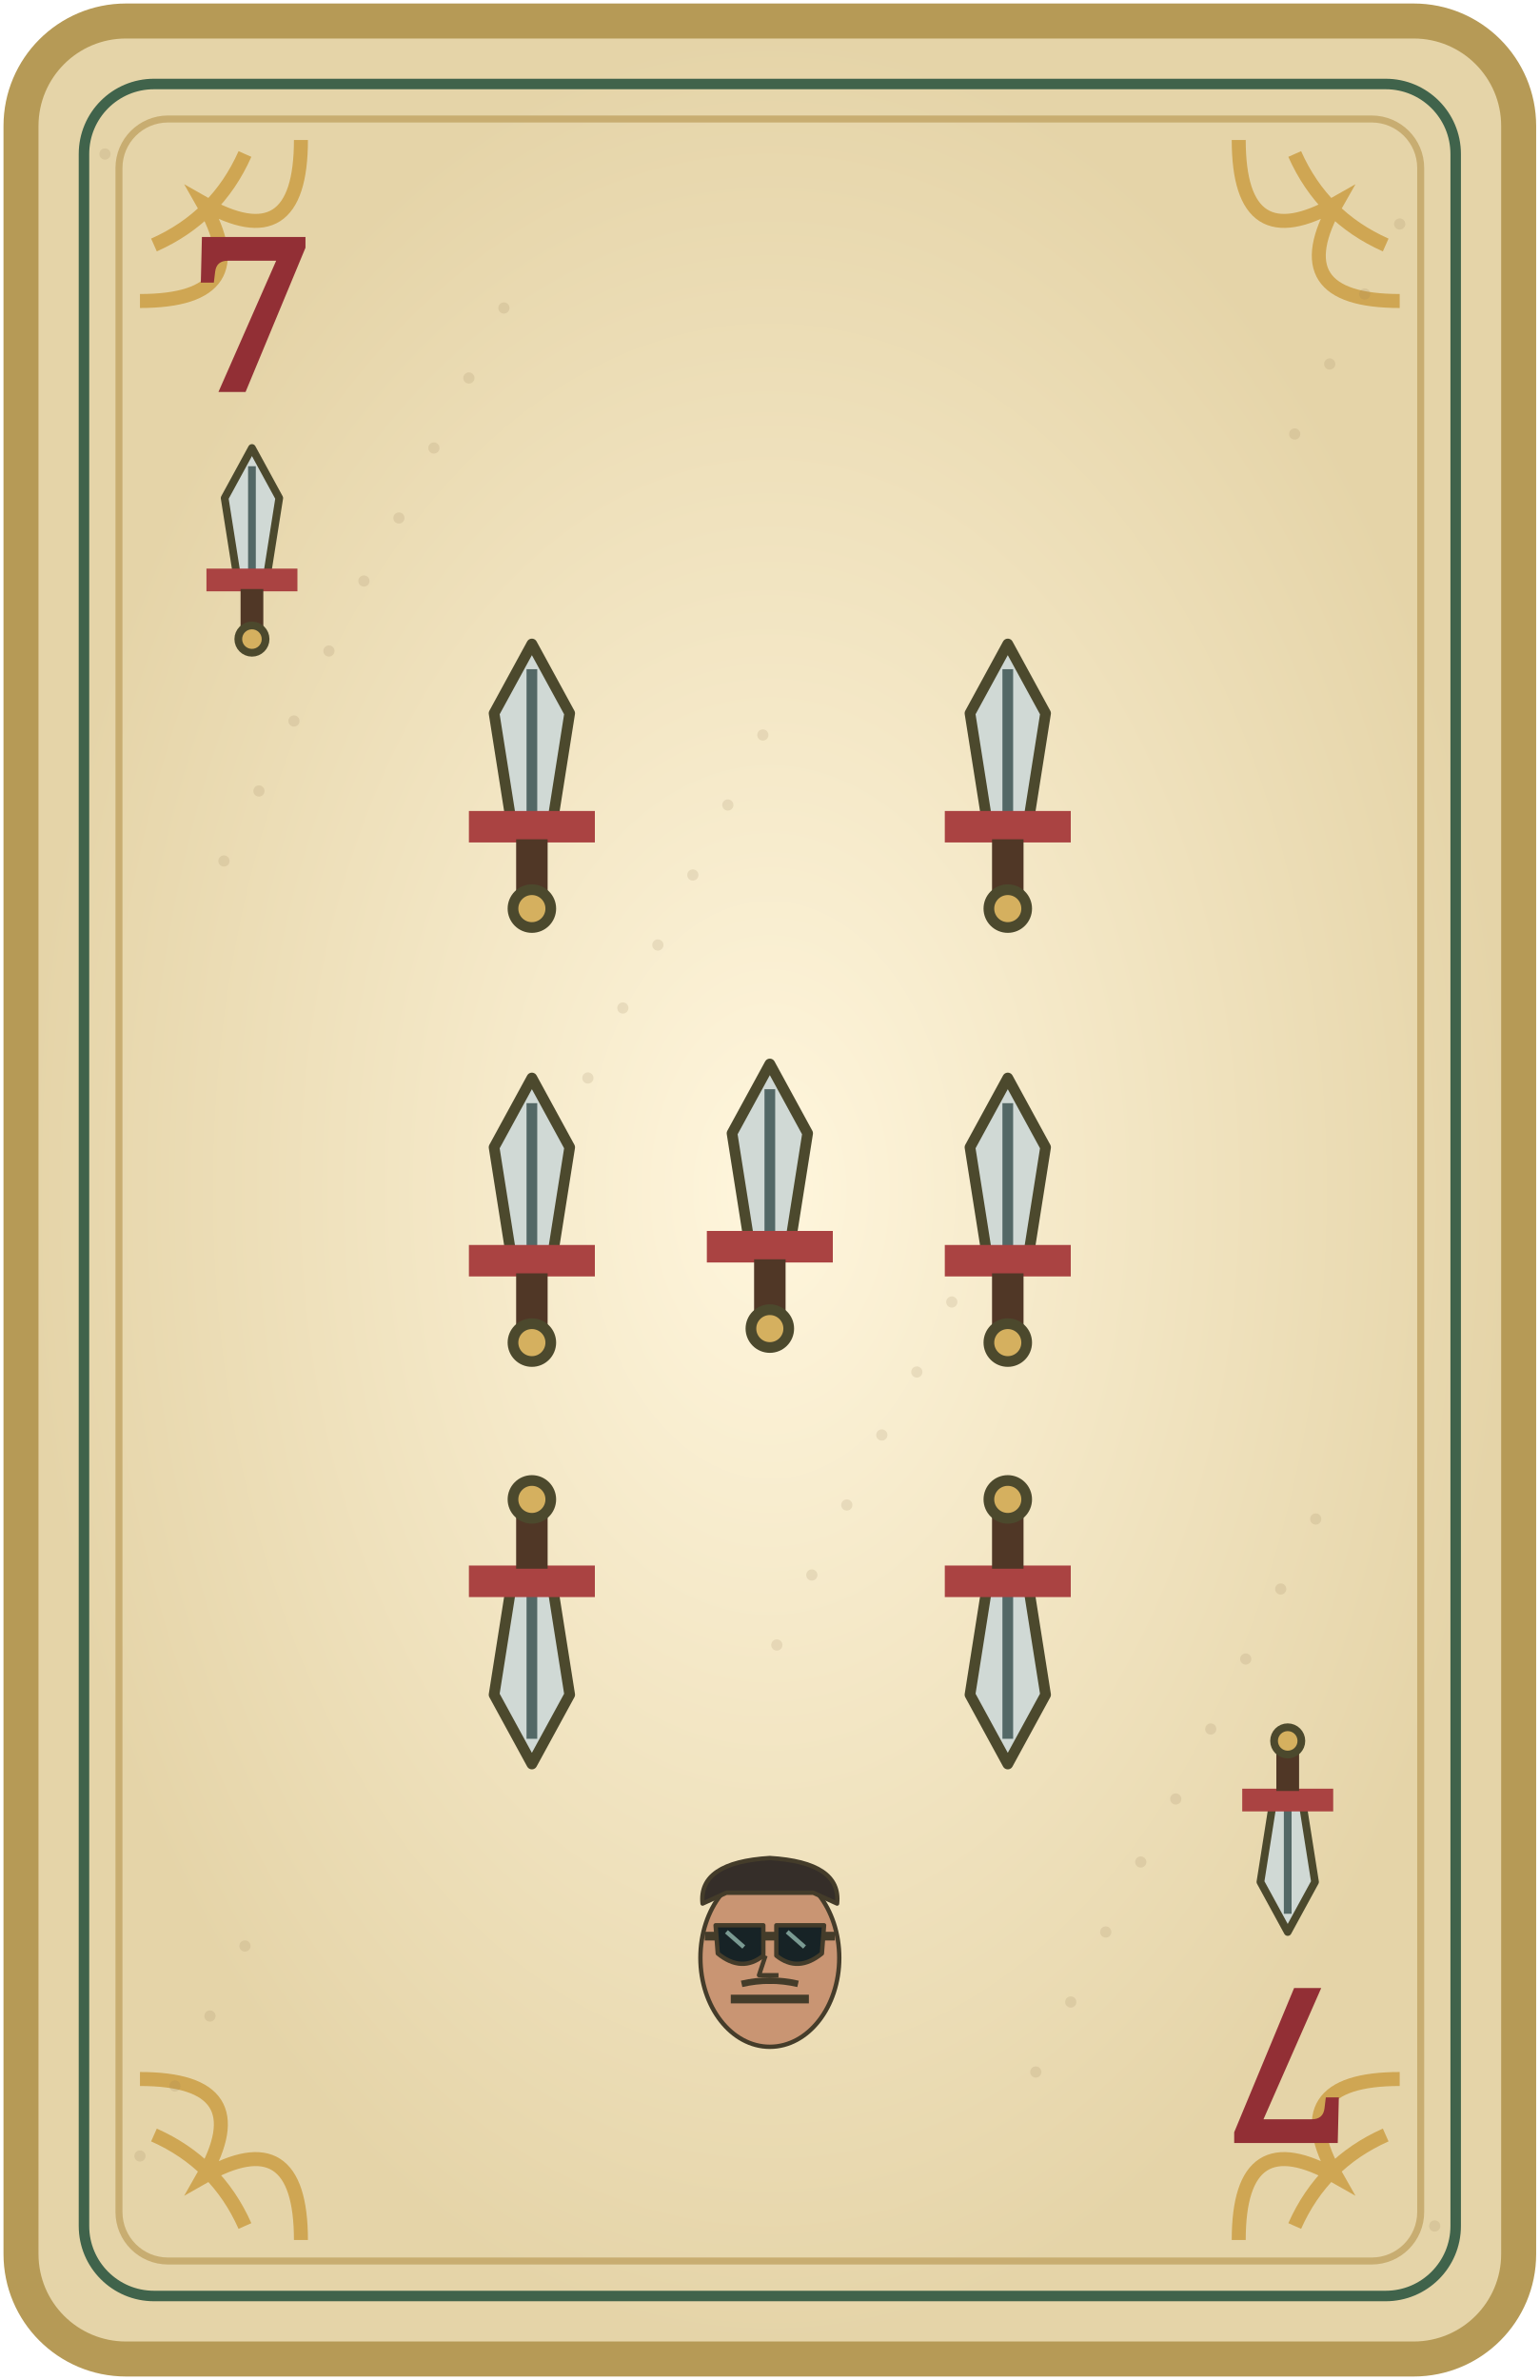
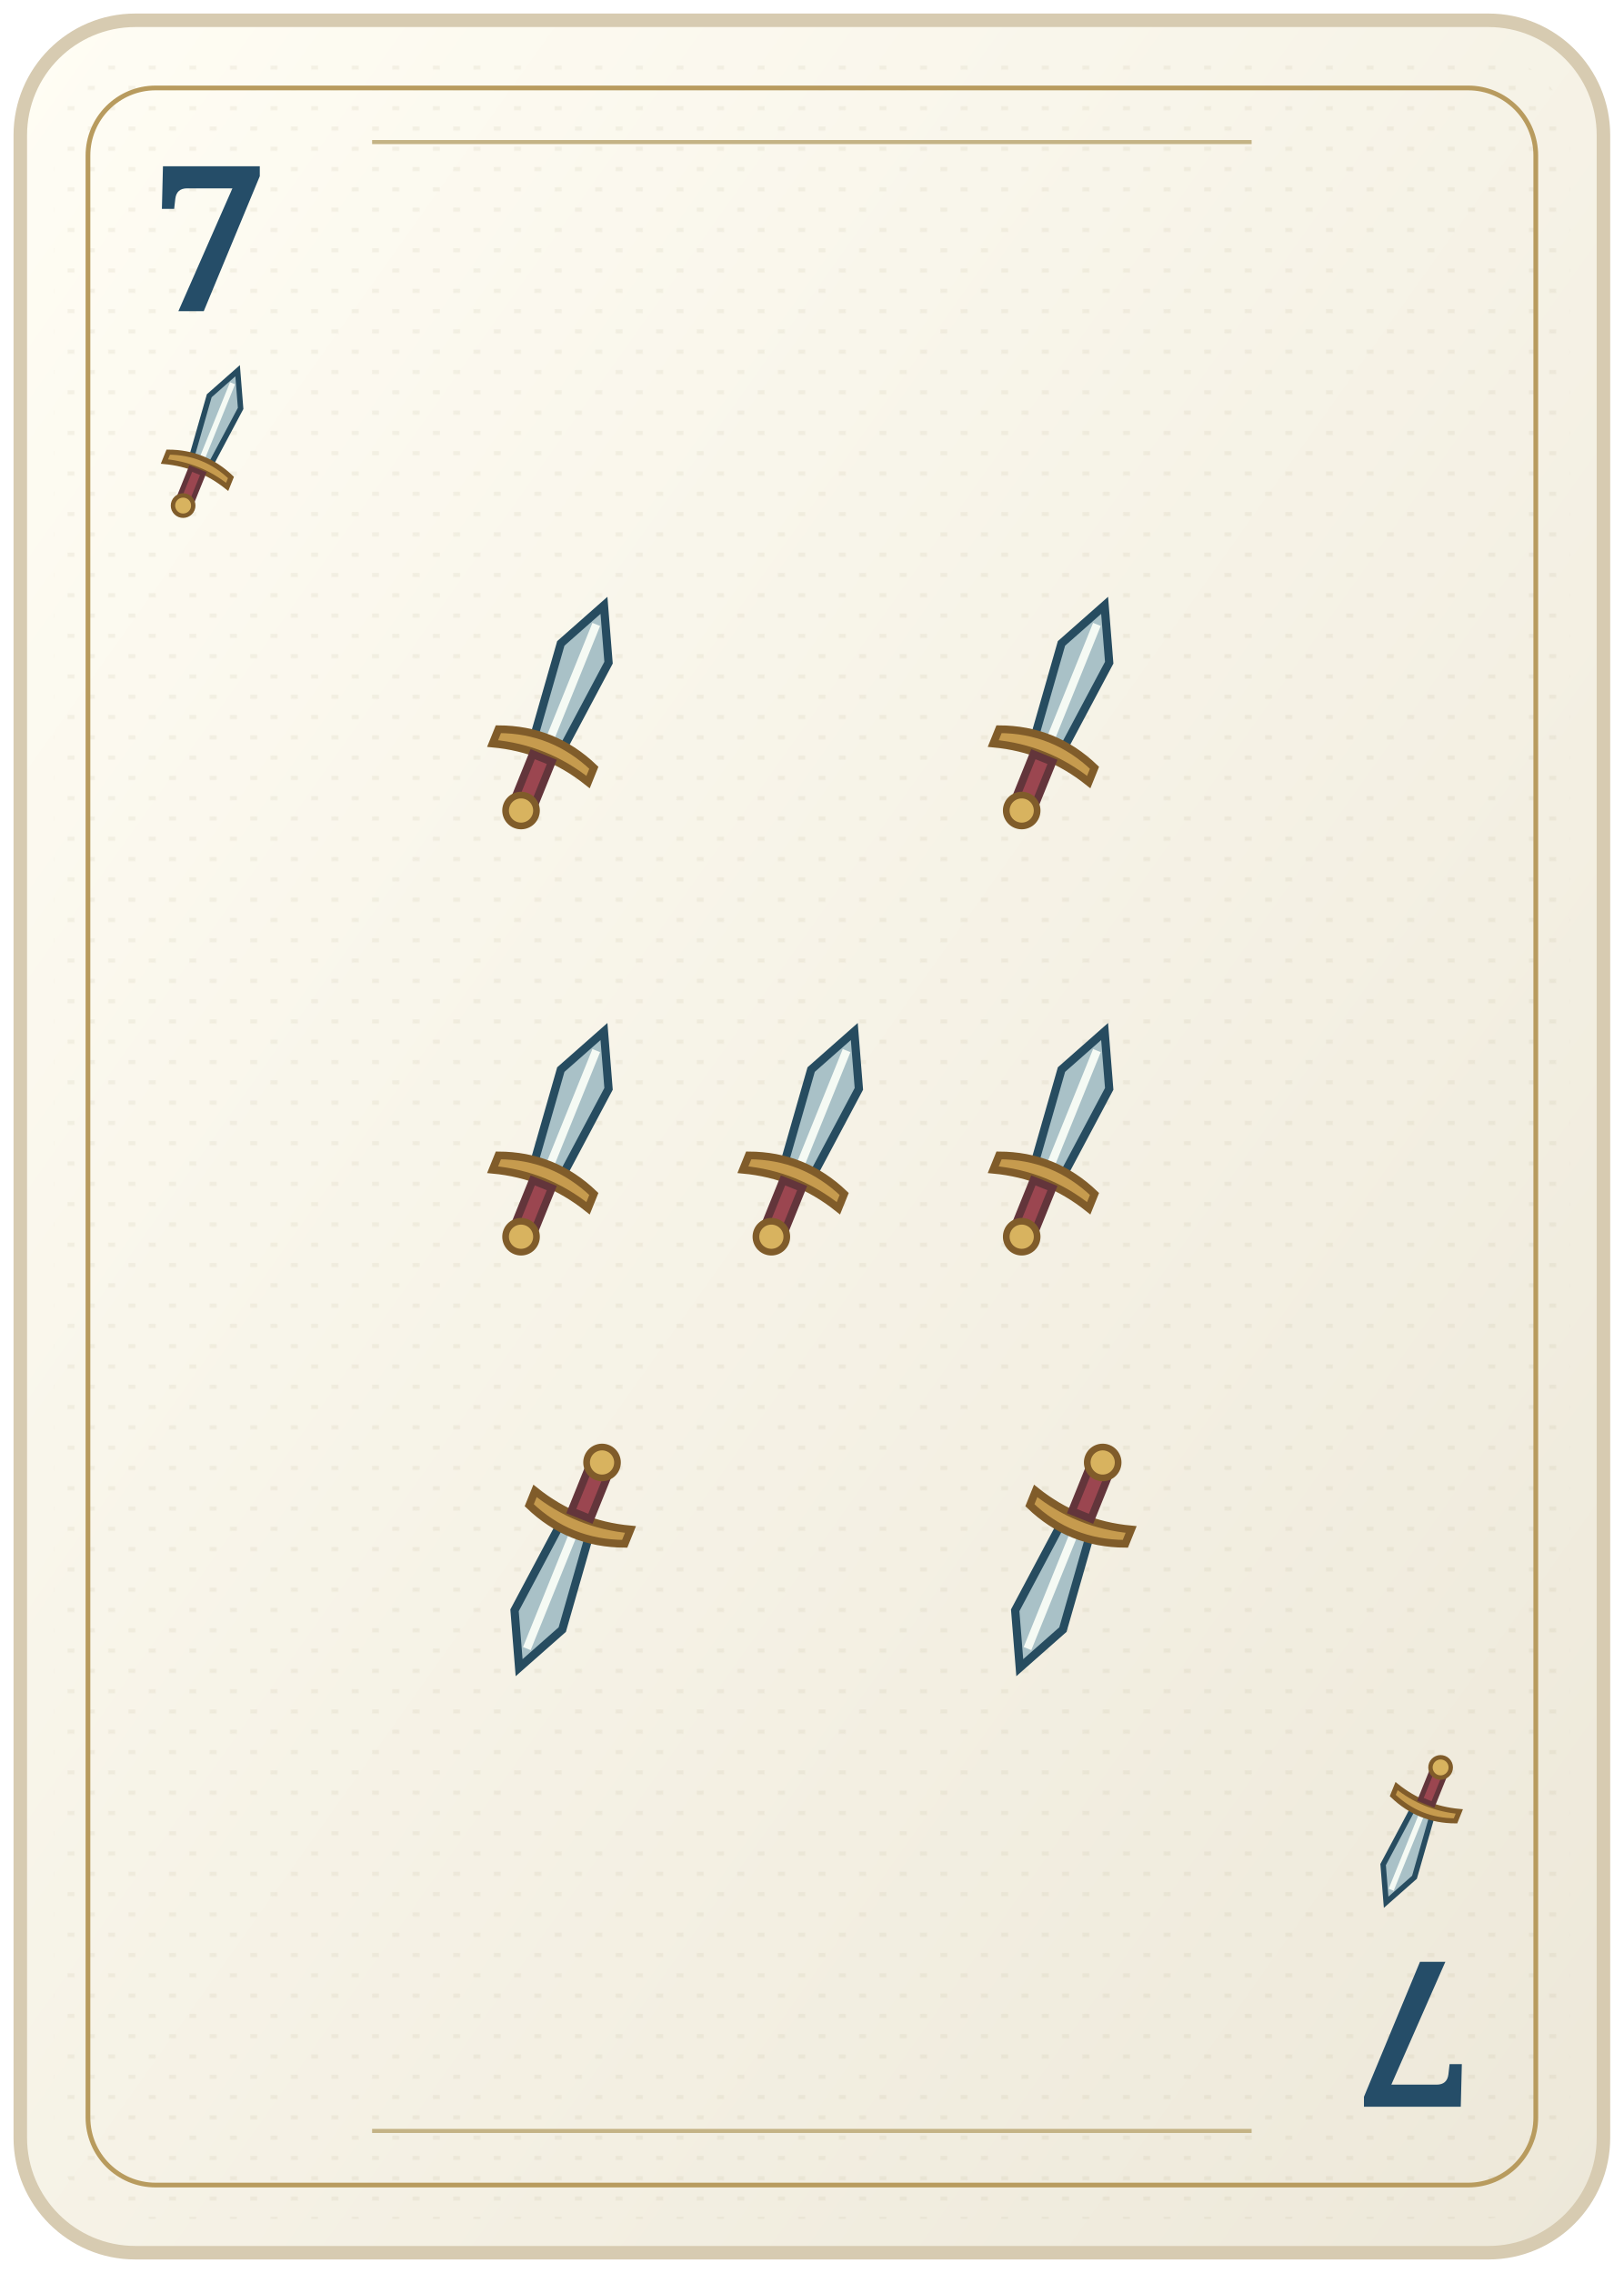
- <svg xmlns="http://www.w3.org/2000/svg" width="220" height="340" viewBox="0 0 220 340">
+ <svg xmlns="http://www.w3.org/2000/svg" width="240" height="336" viewBox="0 0 240 336">
  <defs>
-     <radialGradient id="paper">
-       <stop stop-color="#fff6dd" />
-       <stop offset="1" stop-color="#e5d4a8" />
-     </radialGradient>
-     <radialGradient id="felt">
-       <stop stop-color="#175a46" />
-       <stop offset="1" stop-color="#092f28" />
-     </radialGradient>
+     <linearGradient id="paper" x2="1" y2="1">
+       <stop stop-color="#fffdf4" />
+       <stop offset="1" stop-color="#ede8d9" />
+     </linearGradient>
+     <linearGradient id="foil" x2="1" y2="1">
+       <stop stop-color="#e6ce8b" />
+       <stop offset=".5" stop-color="#b89b5e" />
+       <stop offset="1" stop-color="#dfc583" />
+     </linearGradient>
+     <pattern id="grain" width="6" height="6" patternUnits="userSpaceOnUse">
+       <path d="M1 1h1M4 4h1" stroke="#a89570" opacity=".10" stroke-width=".6" />
+     </pattern>
+     <clipPath id="portrait">
+       <rect x="49" y="66" width="142" height="204" rx="30" />
+     </clipPath>
  </defs>
-   <rect x="3" y="3" width="214" height="334" rx="15" fill="url(#paper)" stroke="#b69a56" stroke-width="5" />
-   <rect x="12" y="12" width="196" height="316" rx="10" fill="none" stroke="#40634b" stroke-width="1.5" />
-   <rect x="17" y="17" width="186" height="306" rx="7" fill="none" stroke="#c8ad71" />
-   <path d="M0 23Q17 23 9 9Q23 17 23 0M2 15Q11 11 15 2" transform="translate(20 20) rotate(0)" fill="none" stroke="#cfa653" stroke-width="2" />
-   <path d="M0 23Q17 23 9 9Q23 17 23 0M2 15Q11 11 15 2" transform="translate(200 320) rotate(180)" fill="none" stroke="#cfa653" stroke-width="2" />
-   <path d="M0 23Q17 23 9 9Q23 17 23 0M2 15Q11 11 15 2" transform="translate(200 20) rotate(90)" fill="none" stroke="#cfa653" stroke-width="2" />
-   <path d="M0 23Q17 23 9 9Q23 17 23 0M2 15Q11 11 15 2" transform="translate(20 320) rotate(270)" fill="none" stroke="#cfa653" stroke-width="2" />
-   <circle cx="15" cy="22" r=".8" fill="#927951" opacity=".16" />
-   <circle cx="205" cy="318" r=".8" fill="#927951" opacity=".16" />
-   <circle cx="52" cy="83" r=".8" fill="#927951" opacity=".16" />
-   <circle cx="168" cy="257" r=".8" fill="#927951" opacity=".16" />
-   <circle cx="89" cy="144" r=".8" fill="#927951" opacity=".16" />
-   <circle cx="131" cy="196" r=".8" fill="#927951" opacity=".16" />
-   <circle cx="126" cy="205" r=".8" fill="#927951" opacity=".16" />
-   <circle cx="94" cy="135" r=".8" fill="#927951" opacity=".16" />
-   <circle cx="163" cy="266" r=".8" fill="#927951" opacity=".16" />
-   <circle cx="57" cy="74" r=".8" fill="#927951" opacity=".16" />
-   <circle cx="200" cy="32" r=".8" fill="#927951" opacity=".16" />
-   <circle cx="20" cy="308" r=".8" fill="#927951" opacity=".16" />
-   <circle cx="47" cy="93" r=".8" fill="#927951" opacity=".16" />
-   <circle cx="173" cy="247" r=".8" fill="#927951" opacity=".16" />
-   <circle cx="84" cy="154" r=".8" fill="#927951" opacity=".16" />
-   <circle cx="136" cy="186" r=".8" fill="#927951" opacity=".16" />
-   <circle cx="121" cy="215" r=".8" fill="#927951" opacity=".16" />
-   <circle cx="99" cy="125" r=".8" fill="#927951" opacity=".16" />
-   <circle cx="158" cy="276" r=".8" fill="#927951" opacity=".16" />
-   <circle cx="62" cy="64" r=".8" fill="#927951" opacity=".16" />
-   <circle cx="195" cy="42" r=".8" fill="#927951" opacity=".16" />
-   <circle cx="25" cy="298" r=".8" fill="#927951" opacity=".16" />
-   <circle cx="42" cy="103" r=".8" fill="#927951" opacity=".16" />
-   <circle cx="178" cy="237" r=".8" fill="#927951" opacity=".16" />
-   <circle cx="79" cy="164" r=".8" fill="#927951" opacity=".16" />
-   <circle cx="141" cy="176" r=".8" fill="#927951" opacity=".16" />
-   <circle cx="116" cy="225" r=".8" fill="#927951" opacity=".16" />
-   <circle cx="104" cy="115" r=".8" fill="#927951" opacity=".16" />
-   <circle cx="153" cy="286" r=".8" fill="#927951" opacity=".16" />
-   <circle cx="67" cy="54" r=".8" fill="#927951" opacity=".16" />
-   <circle cx="190" cy="52" r=".8" fill="#927951" opacity=".16" />
-   <circle cx="30" cy="288" r=".8" fill="#927951" opacity=".16" />
-   <circle cx="37" cy="113" r=".8" fill="#927951" opacity=".16" />
-   <circle cx="183" cy="227" r=".8" fill="#927951" opacity=".16" />
-   <circle cx="74" cy="174" r=".8" fill="#927951" opacity=".16" />
-   <circle cx="146" cy="166" r=".8" fill="#927951" opacity=".16" />
-   <circle cx="111" cy="235" r=".8" fill="#927951" opacity=".16" />
-   <circle cx="109" cy="105" r=".8" fill="#927951" opacity=".16" />
-   <circle cx="148" cy="296" r=".8" fill="#927951" opacity=".16" />
-   <circle cx="72" cy="44" r=".8" fill="#927951" opacity=".16" />
-   <circle cx="185" cy="62" r=".8" fill="#927951" opacity=".16" />
-   <circle cx="35" cy="278" r=".8" fill="#927951" opacity=".16" />
-   <circle cx="32" cy="123" r=".8" fill="#927951" opacity=".16" />
-   <circle cx="188" cy="217" r=".8" fill="#927951" opacity=".16" />
-   <g fill="#922f35" font-family="Georgia,serif" font-weight="bold" text-anchor="middle">
-     <text x="36" y="56" font-size="31">7</text>
-     <g transform="translate(36 77) rotate(0) scale(0.65)" stroke="#4c492d" stroke-width="1.7" stroke-linejoin="round">
-       <path d="M0-20 6-9 3 10H-3L-6-9Z" fill="#d0d9d5" />
-       <path d="M0-16V10" stroke="#536866" />
-       <path d="M-10 9H10" stroke="#aa4342" stroke-width="5" />
-       <path d="M0 11V21" stroke="#503726" stroke-width="5" />
-       <circle cy="22" r="3" fill="#d5b05f" />
+   <rect x="3" y="3" width="234" height="330" rx="17" fill="url(#paper)" stroke="#d7cbb1" stroke-width="2" />
+   <rect x="8" y="8" width="224" height="320" rx="13" fill="url(#grain)" />
+   <rect x="13" y="13" width="214" height="310" rx="10" fill="none" stroke="#b89b5e" stroke-width=".7" />
+   <path d="M55 21H185M55 315H185" stroke="#c4b385" stroke-width=".6" />
+   <text x="31" y="46" fill="#254d68" text-anchor="middle" font-family="Georgia,serif" font-size="30" font-weight="bold">7</text>
+   <g data-suit="SPADE" transform="translate(31 65) rotate(0) scale(0.5)">
+     <g transform="rotate(22)">
+       <path d="M0-22-5-12-3 7H3L5-12Z" fill="#a9c1c7" stroke="#274c60" stroke-width="1.6" />
+       <path d="M0-18V7" stroke="#f5faf4" stroke-width="1.6" />
+       <path d="M-10 8Q0 4 10 8L10 11Q0 8-10 11Z" fill="#c69b4e" stroke="#805c2a" stroke-width="1.5" />
+       <path d="M-2 10H2V19H-2Z" fill="#9b4650" stroke="#63353b" stroke-width="1.5" />
+       <circle cy="21" r="3" fill="#d8b35f" stroke="#805c2a" stroke-width="1.3" />
    </g>
-     <g transform="rotate(180 110 170)">
-       <text x="36" y="56" font-size="31">7</text>
-       <g transform="translate(36 77) rotate(0) scale(0.65)" stroke="#4c492d" stroke-width="1.7" stroke-linejoin="round">
-         <path d="M0-20 6-9 3 10H-3L-6-9Z" fill="#d0d9d5" />
-         <path d="M0-16V10" stroke="#536866" />
-         <path d="M-10 9H10" stroke="#aa4342" stroke-width="5" />
-         <path d="M0 11V21" stroke="#503726" stroke-width="5" />
-         <circle cy="22" r="3" fill="#d5b05f" />
+   </g>
+   <g transform="rotate(180 120 168)">
+     <text x="31" y="46" fill="#254d68" text-anchor="middle" font-family="Georgia,serif" font-size="30" font-weight="bold">7</text>
+     <g data-suit="SPADE" transform="translate(31 65) rotate(0) scale(0.5)">
+       <g transform="rotate(22)">
+         <path d="M0-22-5-12-3 7H3L5-12Z" fill="#a9c1c7" stroke="#274c60" stroke-width="1.6" />
+         <path d="M0-18V7" stroke="#f5faf4" stroke-width="1.6" />
+         <path d="M-10 8Q0 4 10 8L10 11Q0 8-10 11Z" fill="#c69b4e" stroke="#805c2a" stroke-width="1.5" />
+         <path d="M-2 10H2V19H-2Z" fill="#9b4650" stroke="#63353b" stroke-width="1.5" />
+         <circle cy="21" r="3" fill="#d8b35f" stroke="#805c2a" stroke-width="1.3" />
      </g>
    </g>
  </g>
-   <g transform="translate(76 110) rotate(0) scale(0.9)" stroke="#4c492d" stroke-width="1.7" stroke-linejoin="round">
-     <path d="M0-20 6-9 3 10H-3L-6-9Z" fill="#d0d9d5" />
-     <path d="M0-16V10" stroke="#536866" />
-     <path d="M-10 9H10" stroke="#aa4342" stroke-width="5" />
-     <path d="M0 11V21" stroke="#503726" stroke-width="5" />
-     <circle cy="22" r="3" fill="#d5b05f" />
+   <g data-suit="SPADE" transform="translate(83 105) rotate(0) scale(0.7608696)">
+     <g transform="rotate(22)">
+       <path d="M0-22-5-12-3 7H3L5-12Z" fill="#a9c1c7" stroke="#274c60" stroke-width="1.6" />
+       <path d="M0-18V7" stroke="#f5faf4" stroke-width="1.6" />
+       <path d="M-10 8Q0 4 10 8L10 11Q0 8-10 11Z" fill="#c69b4e" stroke="#805c2a" stroke-width="1.5" />
+       <path d="M-2 10H2V19H-2Z" fill="#9b4650" stroke="#63353b" stroke-width="1.5" />
+       <circle cy="21" r="3" fill="#d8b35f" stroke="#805c2a" stroke-width="1.3" />
+     </g>
  </g>
-   <g transform="translate(144 110) rotate(0) scale(0.9)" stroke="#4c492d" stroke-width="1.7" stroke-linejoin="round">
-     <path d="M0-20 6-9 3 10H-3L-6-9Z" fill="#d0d9d5" />
-     <path d="M0-16V10" stroke="#536866" />
-     <path d="M-10 9H10" stroke="#aa4342" stroke-width="5" />
-     <path d="M0 11V21" stroke="#503726" stroke-width="5" />
-     <circle cy="22" r="3" fill="#d5b05f" />
+   <g data-suit="SPADE" transform="translate(157 105) rotate(0) scale(0.7608696)">
+     <g transform="rotate(22)">
+       <path d="M0-22-5-12-3 7H3L5-12Z" fill="#a9c1c7" stroke="#274c60" stroke-width="1.6" />
+       <path d="M0-18V7" stroke="#f5faf4" stroke-width="1.6" />
+       <path d="M-10 8Q0 4 10 8L10 11Q0 8-10 11Z" fill="#c69b4e" stroke="#805c2a" stroke-width="1.5" />
+       <path d="M-2 10H2V19H-2Z" fill="#9b4650" stroke="#63353b" stroke-width="1.5" />
+       <circle cy="21" r="3" fill="#d8b35f" stroke="#805c2a" stroke-width="1.3" />
+     </g>
  </g>
-   <g transform="translate(76 172) rotate(0) scale(0.9)" stroke="#4c492d" stroke-width="1.7" stroke-linejoin="round">
-     <path d="M0-20 6-9 3 10H-3L-6-9Z" fill="#d0d9d5" />
-     <path d="M0-16V10" stroke="#536866" />
-     <path d="M-10 9H10" stroke="#aa4342" stroke-width="5" />
-     <path d="M0 11V21" stroke="#503726" stroke-width="5" />
-     <circle cy="22" r="3" fill="#d5b05f" />
+   <g data-suit="SPADE" transform="translate(83 168) rotate(0) scale(0.7608696)">
+     <g transform="rotate(22)">
+       <path d="M0-22-5-12-3 7H3L5-12Z" fill="#a9c1c7" stroke="#274c60" stroke-width="1.6" />
+       <path d="M0-18V7" stroke="#f5faf4" stroke-width="1.6" />
+       <path d="M-10 8Q0 4 10 8L10 11Q0 8-10 11Z" fill="#c69b4e" stroke="#805c2a" stroke-width="1.5" />
+       <path d="M-2 10H2V19H-2Z" fill="#9b4650" stroke="#63353b" stroke-width="1.5" />
+       <circle cy="21" r="3" fill="#d8b35f" stroke="#805c2a" stroke-width="1.3" />
+     </g>
  </g>
-   <g transform="translate(144 172) rotate(0) scale(0.9)" stroke="#4c492d" stroke-width="1.7" stroke-linejoin="round">
-     <path d="M0-20 6-9 3 10H-3L-6-9Z" fill="#d0d9d5" />
-     <path d="M0-16V10" stroke="#536866" />
-     <path d="M-10 9H10" stroke="#aa4342" stroke-width="5" />
-     <path d="M0 11V21" stroke="#503726" stroke-width="5" />
-     <circle cy="22" r="3" fill="#d5b05f" />
+   <g data-suit="SPADE" transform="translate(157 168) rotate(0) scale(0.7608696)">
+     <g transform="rotate(22)">
+       <path d="M0-22-5-12-3 7H3L5-12Z" fill="#a9c1c7" stroke="#274c60" stroke-width="1.6" />
+       <path d="M0-18V7" stroke="#f5faf4" stroke-width="1.6" />
+       <path d="M-10 8Q0 4 10 8L10 11Q0 8-10 11Z" fill="#c69b4e" stroke="#805c2a" stroke-width="1.5" />
+       <path d="M-2 10H2V19H-2Z" fill="#9b4650" stroke="#63353b" stroke-width="1.5" />
+       <circle cy="21" r="3" fill="#d8b35f" stroke="#805c2a" stroke-width="1.3" />
+     </g>
  </g>
-   <g transform="translate(76 234) rotate(180) scale(0.9)" stroke="#4c492d" stroke-width="1.7" stroke-linejoin="round">
-     <path d="M0-20 6-9 3 10H-3L-6-9Z" fill="#d0d9d5" />
-     <path d="M0-16V10" stroke="#536866" />
-     <path d="M-10 9H10" stroke="#aa4342" stroke-width="5" />
-     <path d="M0 11V21" stroke="#503726" stroke-width="5" />
-     <circle cy="22" r="3" fill="#d5b05f" />
+   <g data-suit="SPADE" transform="translate(83 231) rotate(180) scale(0.7608696)">
+     <g transform="rotate(22)">
+       <path d="M0-22-5-12-3 7H3L5-12Z" fill="#a9c1c7" stroke="#274c60" stroke-width="1.6" />
+       <path d="M0-18V7" stroke="#f5faf4" stroke-width="1.6" />
+       <path d="M-10 8Q0 4 10 8L10 11Q0 8-10 11Z" fill="#c69b4e" stroke="#805c2a" stroke-width="1.5" />
+       <path d="M-2 10H2V19H-2Z" fill="#9b4650" stroke="#63353b" stroke-width="1.5" />
+       <circle cy="21" r="3" fill="#d8b35f" stroke="#805c2a" stroke-width="1.3" />
+     </g>
  </g>
-   <g transform="translate(144 234) rotate(180) scale(0.9)" stroke="#4c492d" stroke-width="1.7" stroke-linejoin="round">
-     <path d="M0-20 6-9 3 10H-3L-6-9Z" fill="#d0d9d5" />
-     <path d="M0-16V10" stroke="#536866" />
-     <path d="M-10 9H10" stroke="#aa4342" stroke-width="5" />
-     <path d="M0 11V21" stroke="#503726" stroke-width="5" />
-     <circle cy="22" r="3" fill="#d5b05f" />
+   <g data-suit="SPADE" transform="translate(157 231) rotate(180) scale(0.7608696)">
+     <g transform="rotate(22)">
+       <path d="M0-22-5-12-3 7H3L5-12Z" fill="#a9c1c7" stroke="#274c60" stroke-width="1.6" />
+       <path d="M0-18V7" stroke="#f5faf4" stroke-width="1.6" />
+       <path d="M-10 8Q0 4 10 8L10 11Q0 8-10 11Z" fill="#c69b4e" stroke="#805c2a" stroke-width="1.5" />
+       <path d="M-2 10H2V19H-2Z" fill="#9b4650" stroke="#63353b" stroke-width="1.5" />
+       <circle cy="21" r="3" fill="#d8b35f" stroke="#805c2a" stroke-width="1.3" />
+     </g>
  </g>
-   <g transform="translate(110 170) rotate(0) scale(0.9)" stroke="#4c492d" stroke-width="1.7" stroke-linejoin="round">
-     <path d="M0-20 6-9 3 10H-3L-6-9Z" fill="#d0d9d5" />
-     <path d="M0-16V10" stroke="#536866" />
-     <path d="M-10 9H10" stroke="#aa4342" stroke-width="5" />
-     <path d="M0 11V21" stroke="#503726" stroke-width="5" />
-     <circle cy="22" r="3" fill="#d5b05f" />
-   </g>
-   <g transform="translate(110 280) scale(0.31)" stroke="#443c2a" stroke-width="2" stroke-linejoin="round">
-     <ellipse cy="-1" rx="32" ry="41" fill="#c99573" />
-     <path d="M-31-26Q-33-45 0-47Q33-45 31-26L20-31H-20Z" fill="#352e29" />
-     <path d="M-30-11H30" stroke-width="4" />
-     <path d="M-25-16H-3V-2Q-13 6-24-3ZM3-16H25L24-3Q13 6 3-2Z" fill="#172326" />
-     <path d="M-20-13 -12-6M8-13 16-6" stroke="#7a9a92" />
-     <path d="M-2-2 -5 7 4 7" fill="none" />
-     <path d="M-18 18H18" stroke-width="4" />
-     <path d="M-13 11Q0 8 13 11" stroke-width="3" />
+   <g data-suit="SPADE" transform="translate(120 168) rotate(0) scale(0.7608696)">
+     <g transform="rotate(22)">
+       <path d="M0-22-5-12-3 7H3L5-12Z" fill="#a9c1c7" stroke="#274c60" stroke-width="1.6" />
+       <path d="M0-18V7" stroke="#f5faf4" stroke-width="1.6" />
+       <path d="M-10 8Q0 4 10 8L10 11Q0 8-10 11Z" fill="#c69b4e" stroke="#805c2a" stroke-width="1.5" />
+       <path d="M-2 10H2V19H-2Z" fill="#9b4650" stroke="#63353b" stroke-width="1.5" />
+       <circle cy="21" r="3" fill="#d8b35f" stroke="#805c2a" stroke-width="1.3" />
+     </g>
  </g>
</svg>
